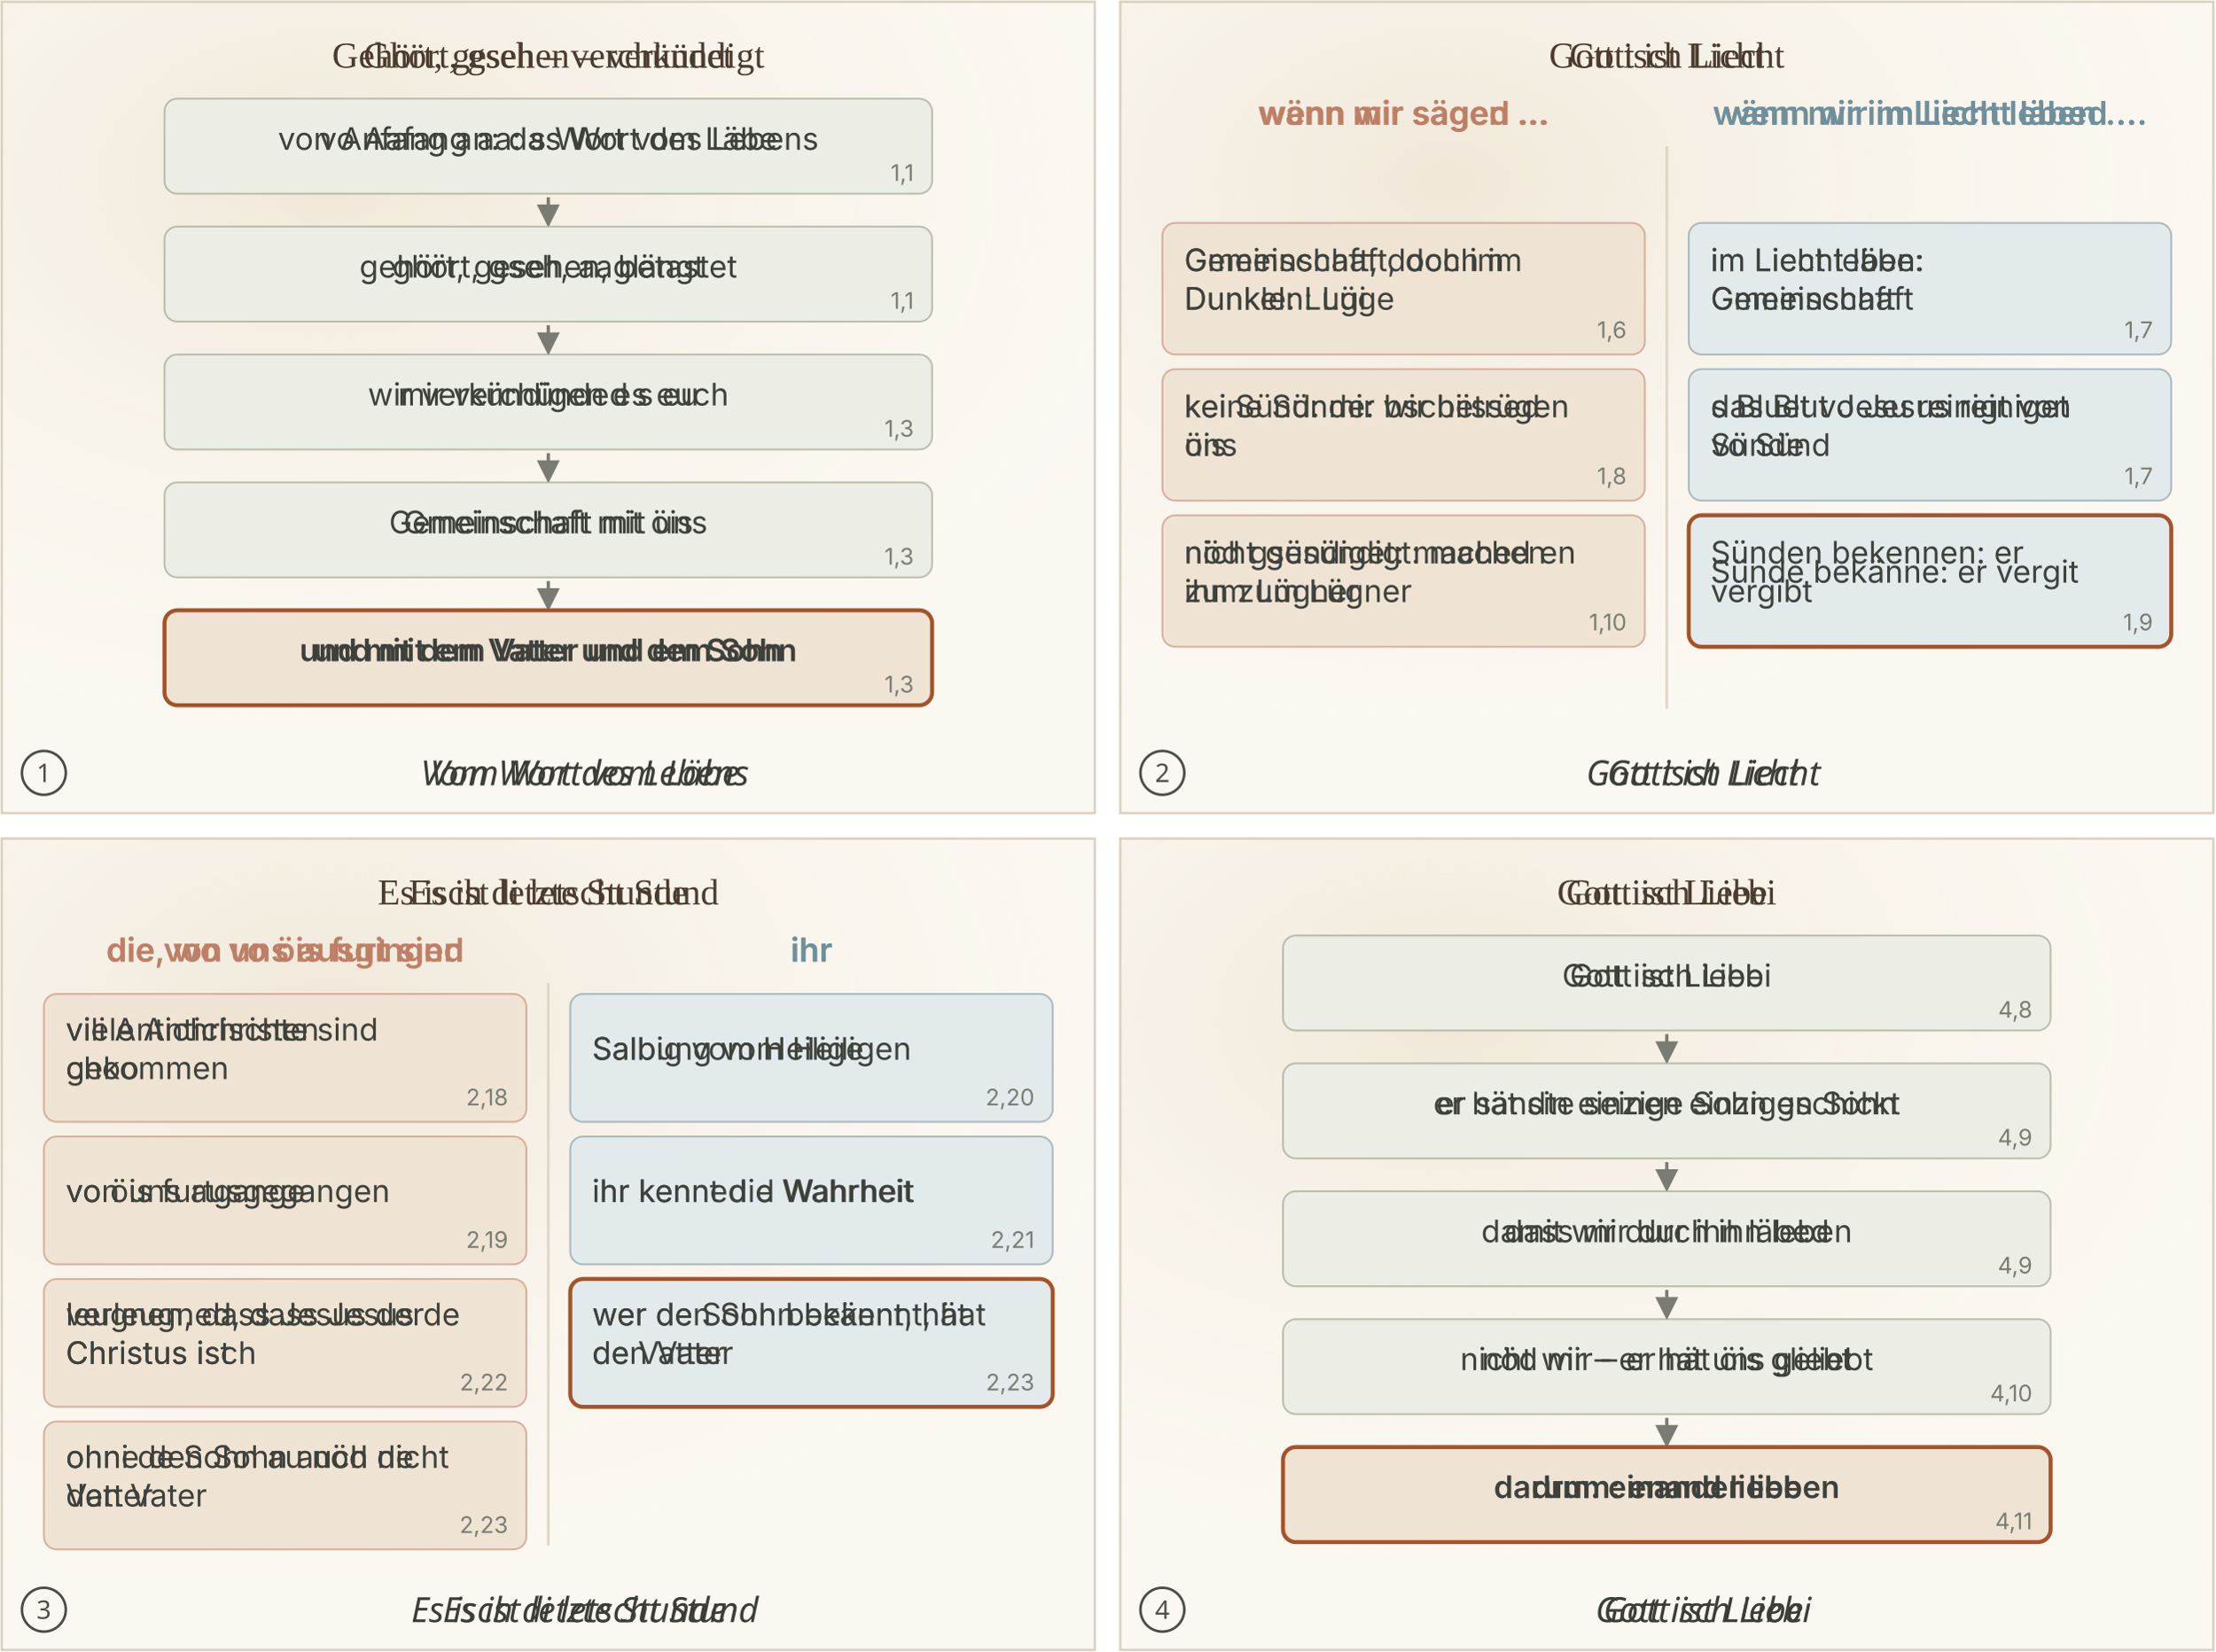
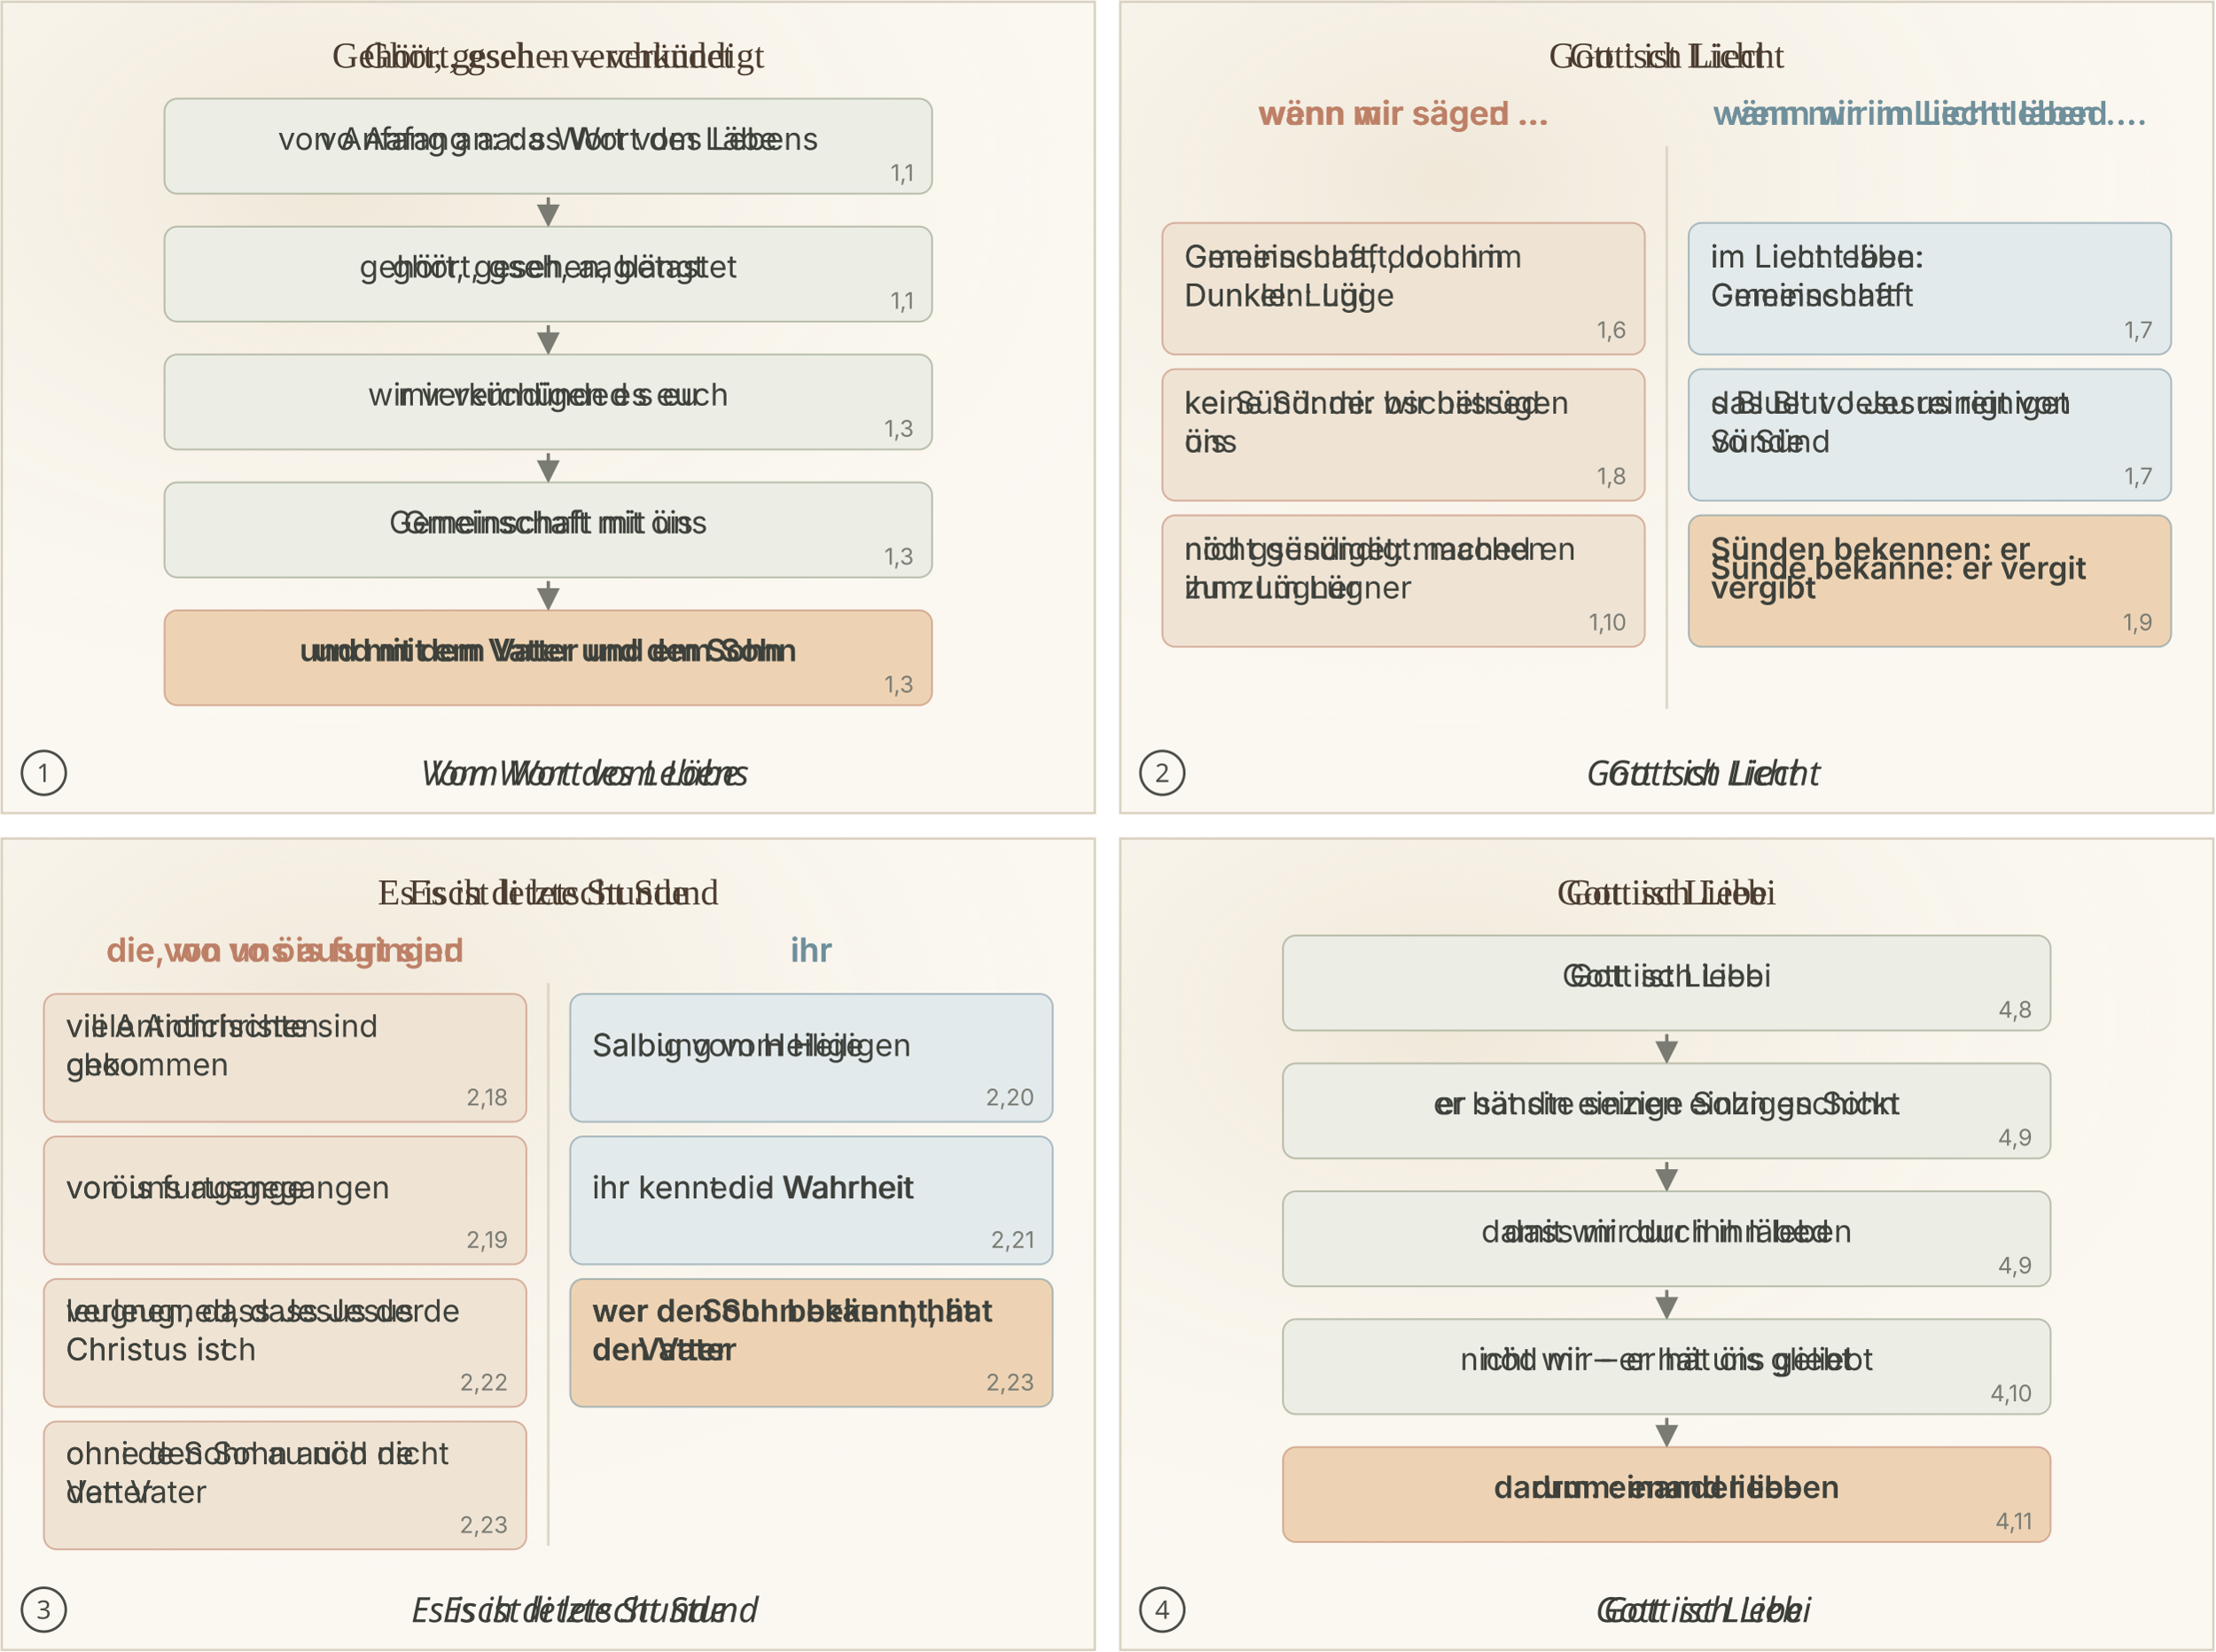
<svg xmlns="http://www.w3.org/2000/svg" viewBox="0 0 1212 904">
  <svg class="ill-tile" data-span="1" data-scene="1JN-B1" x="0" y="0" width="600" height="446" viewBox="0 0 600 446">
    <defs>
      <marker id="sk-pf" viewBox="0 0 10 10" refX="8" refY="5" markerWidth="7" markerHeight="7" orient="auto">
        <path d="M0 0L10 5L0 10z" fill="#7A7C73" />
      </marker>
      <radialGradient id="sk-wash" cx="30%" cy="25%" r="80%">
        <stop offset="0" stop-color="#EFE6D6" stop-opacity=".9" />
        <stop offset="1" stop-color="#FBF8F1" stop-opacity="0" />
      </radialGradient>
    </defs>
    <rect width="600" height="400" fill="#FBF8F1" />
    <rect width="600" height="400" fill="url(#sk-wash)" />
    <text class="lw lw-de" x="300.0" y="37.0" font-family="Georgia, 'Times New Roman', serif" font-size="20" text-anchor="middle" fill="#4A3B2E" font-weight="400">
      <tspan x="300.0" dy="0.0">Gehört, gesehen – verkündigt</tspan>
    </text>
    <text class="lw lw-gsw" x="300.0" y="37.0" font-family="Georgia, 'Times New Roman', serif" font-size="20" text-anchor="middle" fill="#4A3B2E" font-weight="400">
      <tspan x="300.0" dy="0.0">Ghört, gseh – verchündet</tspan>
    </text>
-     <rect x="90" y="54.0" width="420" height="52.0" rx="7" fill="#ECEEE6" stroke="#8A9378" stroke-width="1" stroke-opacity="0.55" />
+     <rect x="90" y="54.0" width="420" height="52.0" rx="7" fill="#ECEEE6" stroke="#8A9378" stroke-width="1" stroke-opacity=".55" />
    <text class="lw lw-de" x="300.0" y="82.0" font-family="Inter, Helvetica, Arial, sans-serif" font-size="17" text-anchor="middle" fill="#3E413B" font-weight="400">
      <tspan x="300.0" dy="0.0">von Anfang an: das Wort des Lebens</tspan>
    </text>
    <text class="lw lw-gsw" x="300.0" y="82.0" font-family="Inter, Helvetica, Arial, sans-serif" font-size="17" text-anchor="middle" fill="#3E413B" font-weight="400">
      <tspan x="300.0" dy="0.0">vo Aafang aa: s Wort vom Läbe</tspan>
    </text>
    <text x="500" y="99.0" font-family="Inter, Helvetica, Arial, sans-serif" font-size="12.5" fill="#7A7C73" text-anchor="end">1,1</text>
    <line x1="300.0" y1="108.0" x2="300.0" y2="122.0" stroke="#7A7C73" stroke-width="1.8" marker-end="url(#sk-pf)" />
-     <rect x="90" y="124.0" width="420" height="52.0" rx="7" fill="#ECEEE6" stroke="#8A9378" stroke-width="1" stroke-opacity="0.55" />
+     <rect x="90" y="124.0" width="420" height="52.0" rx="7" fill="#ECEEE6" stroke="#8A9378" stroke-width="1" stroke-opacity=".55" />
    <text class="lw lw-de" x="300.0" y="151.9" font-family="Inter, Helvetica, Arial, sans-serif" font-size="17" text-anchor="middle" fill="#3E413B" font-weight="400">
      <tspan x="300.0" dy="0.0">gehört, gesehen, betastet</tspan>
    </text>
    <text class="lw lw-gsw" x="300.0" y="151.9" font-family="Inter, Helvetica, Arial, sans-serif" font-size="17" text-anchor="middle" fill="#3E413B" font-weight="400">
      <tspan x="300.0" dy="0.0">ghört, gseh, aaglängt</tspan>
    </text>
    <text x="500" y="169.0" font-family="Inter, Helvetica, Arial, sans-serif" font-size="12.5" fill="#7A7C73" text-anchor="end">1,1</text>
    <line x1="300.0" y1="178.0" x2="300.0" y2="192.0" stroke="#7A7C73" stroke-width="1.8" marker-end="url(#sk-pf)" />
-     <rect x="90" y="194.0" width="420" height="52.0" rx="7" fill="#ECEEE6" stroke="#8A9378" stroke-width="1" stroke-opacity="0.55" />
+     <rect x="90" y="194.0" width="420" height="52.0" rx="7" fill="#ECEEE6" stroke="#8A9378" stroke-width="1" stroke-opacity=".55" />
    <text class="lw lw-de" x="300.0" y="221.9" font-family="Inter, Helvetica, Arial, sans-serif" font-size="17" text-anchor="middle" fill="#3E413B" font-weight="400">
      <tspan x="300.0" dy="0.0">wir verkündigen es euch</tspan>
    </text>
    <text class="lw lw-gsw" x="300.0" y="221.9" font-family="Inter, Helvetica, Arial, sans-serif" font-size="17" text-anchor="middle" fill="#3E413B" font-weight="400">
      <tspan x="300.0" dy="0.0">mir verchünded s eu</tspan>
    </text>
    <text x="500" y="239.0" font-family="Inter, Helvetica, Arial, sans-serif" font-size="12.5" fill="#7A7C73" text-anchor="end">1,3</text>
    <line x1="300.0" y1="248.0" x2="300.0" y2="262.0" stroke="#7A7C73" stroke-width="1.8" marker-end="url(#sk-pf)" />
-     <rect x="90" y="264.0" width="420" height="52.0" rx="7" fill="#ECEEE6" stroke="#8A9378" stroke-width="1" stroke-opacity="0.55" />
+     <rect x="90" y="264.0" width="420" height="52.0" rx="7" fill="#ECEEE6" stroke="#8A9378" stroke-width="1" stroke-opacity=".55" />
    <text class="lw lw-de" x="300.0" y="291.9" font-family="Inter, Helvetica, Arial, sans-serif" font-size="17" text-anchor="middle" fill="#3E413B" font-weight="400">
      <tspan x="300.0" dy="0.0">Gemeinschaft mit uns</tspan>
    </text>
    <text class="lw lw-gsw" x="300.0" y="291.9" font-family="Inter, Helvetica, Arial, sans-serif" font-size="17" text-anchor="middle" fill="#3E413B" font-weight="400">
      <tspan x="300.0" dy="0.0">Gmeinschaft mit öis</tspan>
    </text>
    <text x="500" y="309.0" font-family="Inter, Helvetica, Arial, sans-serif" font-size="12.5" fill="#7A7C73" text-anchor="end">1,3</text>
    <line x1="300.0" y1="318.0" x2="300.0" y2="332.0" stroke="#7A7C73" stroke-width="1.8" marker-end="url(#sk-pf)" />
-     <rect x="90" y="334.0" width="420" height="52.0" rx="7" fill="#EFE3D4" stroke="#A4532A" stroke-width="2.2" stroke-opacity="1" />
+     <rect x="90" y="334.0" width="420" height="52.0" rx="7" fill="#EDD3B4" stroke="#BD8067" stroke-width="1" stroke-opacity=".55" />
    <text class="lw lw-de" x="300.0" y="361.9" font-family="Inter, Helvetica, Arial, sans-serif" font-size="17" text-anchor="middle" fill="#3E413B" font-weight="600">
      <tspan x="300.0" dy="0.0">und mit dem Vater und dem Sohn</tspan>
    </text>
    <text class="lw lw-gsw" x="300.0" y="361.9" font-family="Inter, Helvetica, Arial, sans-serif" font-size="17" text-anchor="middle" fill="#3E413B" font-weight="600">
      <tspan x="300.0" dy="0.0">und mit em Vatter und em Sohn</tspan>
    </text>
    <text x="500" y="379.0" font-family="Inter, Helvetica, Arial, sans-serif" font-size="12.5" fill="#7A7C73" text-anchor="end">1,3</text>
    <rect x="0" y="400" width="600" height="46" fill="#FBF8F1" />
    <circle cx="24" cy="423.0" r="12" fill="none" stroke="#4A4D45" stroke-width="1.4" />
    <text x="24" y="428.0" text-anchor="middle" font-family="sans-serif" font-size="14" fill="#4A4D45" class="pn-n">1</text>
    <text class="lw lw-de" x="320.0" y="429.8" text-anchor="middle" font-family="sans-serif" font-size="19" font-style="italic" fill="#3B3D37">Vom Wort des Lebens</text>
    <text class="lw lw-gsw" x="320.0" y="429.8" text-anchor="middle" font-family="sans-serif" font-size="19" font-style="italic" fill="#3B3D37">Vom Wort vom Läbe</text>
    <rect x="1" y="1" width="598" height="444" fill="none" stroke="#D8D0C0" stroke-width="1.2" vector-effect="non-scaling-stroke" />
  </svg>
  <svg class="ill-tile" data-span="1" data-scene="1JN-B2" x="612" y="0" width="600" height="446" viewBox="0 0 600 446">
    <defs>
      <marker id="sk-pf" viewBox="0 0 10 10" refX="8" refY="5" markerWidth="7" markerHeight="7" orient="auto">
        <path d="M0 0L10 5L0 10z" fill="#7A7C73" />
      </marker>
      <radialGradient id="sk-wash" cx="30%" cy="25%" r="80%">
        <stop offset="0" stop-color="#EFE6D6" stop-opacity=".9" />
        <stop offset="1" stop-color="#FBF8F1" stop-opacity="0" />
      </radialGradient>
    </defs>
    <rect width="600" height="400" fill="#FBF8F1" />
    <rect width="600" height="400" fill="url(#sk-wash)" />
    <text class="lw lw-de" x="300.0" y="37.0" font-family="Georgia, 'Times New Roman', serif" font-size="20" text-anchor="middle" fill="#4A3B2E" font-weight="400">
      <tspan x="300.0" dy="0.0">Gott ist Licht</tspan>
    </text>
    <text class="lw lw-gsw" x="300.0" y="37.0" font-family="Georgia, 'Times New Roman', serif" font-size="20" text-anchor="middle" fill="#4A3B2E" font-weight="400">
      <tspan x="300.0" dy="0.0">Gott isch Liecht</tspan>
    </text>
    <text class="lw lw-de" x="156.0" y="68.3" font-family="Inter, Helvetica, Arial, sans-serif" font-size="18" text-anchor="middle" fill="#BD8067" font-weight="600">
      <tspan x="156.0" dy="0.0">wenn wir sagen …</tspan>
    </text>
    <text class="lw lw-gsw" x="156.0" y="68.3" font-family="Inter, Helvetica, Arial, sans-serif" font-size="18" text-anchor="middle" fill="#BD8067" font-weight="600">
      <tspan x="156.0" dy="0.0">wänn mir säged …</tspan>
    </text>
    <text class="lw lw-de" x="444.0" y="68.3" font-family="Inter, Helvetica, Arial, sans-serif" font-size="18" text-anchor="middle" fill="#6F8F9B" font-weight="600">
      <tspan x="444.0" dy="0.0">wenn wir im Licht leben …</tspan>
    </text>
    <text class="lw lw-gsw" x="444.0" y="68.3" font-family="Inter, Helvetica, Arial, sans-serif" font-size="18" text-anchor="middle" fill="#6F8F9B" font-weight="600">
      <tspan x="444.0" dy="0.0">wänn mir im Liecht läbed …</tspan>
    </text>
    <line x1="300.0" x2="300.0" y1="80" y2="388" stroke="#DDD5C6" stroke-width="1.4" />
-     <rect x="24" y="122.0" width="264" height="72" rx="7" fill="#EFE3D4" stroke="#BD8067" stroke-width="1" stroke-opacity="0.55" />
-     <text class="lw lw-de" x="36" y="158.9" font-family="Inter, Helvetica, Arial, sans-serif" font-size="17" text-anchor="start" fill="#3E413B" font-weight="400">
+     <rect x="24" y="122.0" width="264" height="72" rx="7" fill="#EFE3D4" stroke="#BD8067" stroke-width="1" stroke-opacity=".55" />
+     <text class="lw lw-de" x="36" y="156.9" font-family="Inter, Helvetica, Arial, sans-serif" font-size="17" text-anchor="start" fill="#3E413B" font-weight="400">
      <tspan x="36" dy="-10.5">Gemeinschaft, doch im</tspan>
      <tspan x="36" dy="21.1">Dunkeln: Lüge</tspan>
    </text>
-     <text class="lw lw-gsw" x="36" y="158.9" font-family="Inter, Helvetica, Arial, sans-serif" font-size="17" text-anchor="start" fill="#3E413B" font-weight="400">
+     <text class="lw lw-gsw" x="36" y="156.9" font-family="Inter, Helvetica, Arial, sans-serif" font-size="17" text-anchor="start" fill="#3E413B" font-weight="400">
      <tspan x="36" dy="-10.5">Gmeinschaft, doch im</tspan>
      <tspan x="36" dy="21.1">Dunkle: Lugi</tspan>
    </text>
    <text x="278" y="185.0" font-family="Inter, Helvetica, Arial, sans-serif" font-size="12.5" fill="#7A7C73" text-anchor="end">1,6</text>
-     <rect x="24" y="202.0" width="264" height="72" rx="7" fill="#EFE3D4" stroke="#BD8067" stroke-width="1" stroke-opacity="0.55" />
-     <text class="lw lw-de" x="36" y="238.9" font-family="Inter, Helvetica, Arial, sans-serif" font-size="17" text-anchor="start" fill="#3E413B" font-weight="400">
+     <rect x="24" y="202.0" width="264" height="72" rx="7" fill="#EFE3D4" stroke="#BD8067" stroke-width="1" stroke-opacity=".55" />
+     <text class="lw lw-de" x="36" y="236.9" font-family="Inter, Helvetica, Arial, sans-serif" font-size="17" text-anchor="start" fill="#3E413B" font-weight="400">
      <tspan x="36" dy="-10.5">keine Sünde: wir betrügen</tspan>
      <tspan x="36" dy="21.1">uns</tspan>
    </text>
-     <text class="lw lw-gsw" x="36" y="238.9" font-family="Inter, Helvetica, Arial, sans-serif" font-size="17" text-anchor="start" fill="#3E413B" font-weight="400">
+     <text class="lw lw-gsw" x="36" y="236.9" font-family="Inter, Helvetica, Arial, sans-serif" font-size="17" text-anchor="start" fill="#3E413B" font-weight="400">
      <tspan x="36" dy="-10.5">kei Sünd: mir bschiissed</tspan>
      <tspan x="36" dy="21.1">öis</tspan>
    </text>
    <text x="278" y="265.0" font-family="Inter, Helvetica, Arial, sans-serif" font-size="12.5" fill="#7A7C73" text-anchor="end">1,8</text>
-     <rect x="24" y="282.0" width="264" height="72" rx="7" fill="#EFE3D4" stroke="#BD8067" stroke-width="1" stroke-opacity="0.55" />
-     <text class="lw lw-de" x="36" y="318.9" font-family="Inter, Helvetica, Arial, sans-serif" font-size="17" text-anchor="start" fill="#3E413B" font-weight="400">
+     <rect x="24" y="282.0" width="264" height="72" rx="7" fill="#EFE3D4" stroke="#BD8067" stroke-width="1" stroke-opacity=".55" />
+     <text class="lw lw-de" x="36" y="316.9" font-family="Inter, Helvetica, Arial, sans-serif" font-size="17" text-anchor="start" fill="#3E413B" font-weight="400">
      <tspan x="36" dy="-10.5">nicht gesündigt: machen</tspan>
      <tspan x="36" dy="21.1">ihn zum Lügner</tspan>
    </text>
-     <text class="lw lw-gsw" x="36" y="318.9" font-family="Inter, Helvetica, Arial, sans-serif" font-size="17" text-anchor="start" fill="#3E413B" font-weight="400">
+     <text class="lw lw-gsw" x="36" y="316.9" font-family="Inter, Helvetica, Arial, sans-serif" font-size="17" text-anchor="start" fill="#3E413B" font-weight="400">
      <tspan x="36" dy="-10.5">nöd gsündiget: mached en</tspan>
      <tspan x="36" dy="21.1">zum Lügner</tspan>
    </text>
    <text x="278" y="345.0" font-family="Inter, Helvetica, Arial, sans-serif" font-size="12.5" fill="#7A7C73" text-anchor="end">1,10</text>
-     <rect x="312" y="122.0" width="264" height="72" rx="7" fill="#E3EAEC" stroke="#6F8F9B" stroke-width="1" stroke-opacity="0.55" />
-     <text class="lw lw-de" x="324" y="158.9" font-family="Inter, Helvetica, Arial, sans-serif" font-size="17" text-anchor="start" fill="#3E413B" font-weight="400">
+     <rect x="312" y="122.0" width="264" height="72" rx="7" fill="#E3EAEC" stroke="#6F8F9B" stroke-width="1" stroke-opacity=".55" />
+     <text class="lw lw-de" x="324" y="156.9" font-family="Inter, Helvetica, Arial, sans-serif" font-size="17" text-anchor="start" fill="#3E413B" font-weight="400">
      <tspan x="324" dy="-10.5">im Licht leben:</tspan>
      <tspan x="324" dy="21.1">Gemeinschaft</tspan>
    </text>
-     <text class="lw lw-gsw" x="324" y="158.9" font-family="Inter, Helvetica, Arial, sans-serif" font-size="17" text-anchor="start" fill="#3E413B" font-weight="400">
+     <text class="lw lw-gsw" x="324" y="156.9" font-family="Inter, Helvetica, Arial, sans-serif" font-size="17" text-anchor="start" fill="#3E413B" font-weight="400">
      <tspan x="324" dy="-10.5">im Liecht läbe:</tspan>
      <tspan x="324" dy="21.1">Gmeinschaft</tspan>
    </text>
    <text x="566" y="185.0" font-family="Inter, Helvetica, Arial, sans-serif" font-size="12.5" fill="#7A7C73" text-anchor="end">1,7</text>
-     <rect x="312" y="202.0" width="264" height="72" rx="7" fill="#E3EAEC" stroke="#6F8F9B" stroke-width="1" stroke-opacity="0.55" />
-     <text class="lw lw-de" x="324" y="238.9" font-family="Inter, Helvetica, Arial, sans-serif" font-size="17" text-anchor="start" fill="#3E413B" font-weight="400">
+     <rect x="312" y="202.0" width="264" height="72" rx="7" fill="#E3EAEC" stroke="#6F8F9B" stroke-width="1" stroke-opacity=".55" />
+     <text class="lw lw-de" x="324" y="236.9" font-family="Inter, Helvetica, Arial, sans-serif" font-size="17" text-anchor="start" fill="#3E413B" font-weight="400">
      <tspan x="324" dy="-10.5">das Blut Jesu reinigt von</tspan>
      <tspan x="324" dy="21.1">Sünde</tspan>
    </text>
-     <text class="lw lw-gsw" x="324" y="238.9" font-family="Inter, Helvetica, Arial, sans-serif" font-size="17" text-anchor="start" fill="#3E413B" font-weight="400">
+     <text class="lw lw-gsw" x="324" y="236.9" font-family="Inter, Helvetica, Arial, sans-serif" font-size="17" text-anchor="start" fill="#3E413B" font-weight="400">
      <tspan x="324" dy="-10.5">s Bluet vo Jesus reiniget</tspan>
      <tspan x="324" dy="21.1">vo Sünd</tspan>
    </text>
    <text x="566" y="265.0" font-family="Inter, Helvetica, Arial, sans-serif" font-size="12.5" fill="#7A7C73" text-anchor="end">1,7</text>
-     <rect x="312" y="282.0" width="264" height="72" rx="7" fill="#E3EAEC" stroke="#A4532A" stroke-width="2.2" stroke-opacity="1" />
-     <text class="lw lw-de" x="324" y="318.9" font-family="Inter, Helvetica, Arial, sans-serif" font-size="17" text-anchor="start" fill="#3E413B" font-weight="400">
+     <rect x="312" y="282.0" width="264" height="72" rx="7" fill="#EDD3B4" stroke="#6F8F9B" stroke-width="1" stroke-opacity=".55" />
+     <text class="lw lw-de" x="324" y="316.9" font-family="Inter, Helvetica, Arial, sans-serif" font-size="17" text-anchor="start" fill="#3E413B" font-weight="600">
      <tspan x="324" dy="-10.5">Sünden bekennen: er</tspan>
      <tspan x="324" dy="21.1">vergibt</tspan>
    </text>
-     <text class="lw lw-gsw" x="324" y="318.9" font-family="Inter, Helvetica, Arial, sans-serif" font-size="17" text-anchor="start" fill="#3E413B" font-weight="400">
+     <text class="lw lw-gsw" x="324" y="316.9" font-family="Inter, Helvetica, Arial, sans-serif" font-size="17" text-anchor="start" fill="#3E413B" font-weight="600">
      <tspan x="324" dy="0.0">Sünde bekänne: er vergit</tspan>
    </text>
    <text x="566" y="345.0" font-family="Inter, Helvetica, Arial, sans-serif" font-size="12.5" fill="#7A7C73" text-anchor="end">1,9</text>
    <rect x="0" y="400" width="600" height="46" fill="#FBF8F1" />
    <circle cx="24" cy="423.0" r="12" fill="none" stroke="#4A4D45" stroke-width="1.4" />
    <text x="24" y="428.0" text-anchor="middle" font-family="sans-serif" font-size="14" fill="#4A4D45" class="pn-n">2</text>
    <text class="lw lw-de" x="320.0" y="429.8" text-anchor="middle" font-family="sans-serif" font-size="19" font-style="italic" fill="#3B3D37">Gott ist Licht</text>
    <text class="lw lw-gsw" x="320.0" y="429.8" text-anchor="middle" font-family="sans-serif" font-size="19" font-style="italic" fill="#3B3D37">Gott isch Liecht</text>
    <rect x="1" y="1" width="598" height="444" fill="none" stroke="#D8D0C0" stroke-width="1.2" vector-effect="non-scaling-stroke" />
  </svg>
  <svg class="ill-tile" data-span="1" data-scene="1JN-B3" x="0" y="458" width="600" height="446" viewBox="0 0 600 446">
    <defs>
      <marker id="sk-pf" viewBox="0 0 10 10" refX="8" refY="5" markerWidth="7" markerHeight="7" orient="auto">
        <path d="M0 0L10 5L0 10z" fill="#7A7C73" />
      </marker>
      <radialGradient id="sk-wash" cx="30%" cy="25%" r="80%">
        <stop offset="0" stop-color="#EFE6D6" stop-opacity=".9" />
        <stop offset="1" stop-color="#FBF8F1" stop-opacity="0" />
      </radialGradient>
    </defs>
    <rect width="600" height="400" fill="#FBF8F1" />
    <rect width="600" height="400" fill="url(#sk-wash)" />
    <text class="lw lw-de" x="300.0" y="37.0" font-family="Georgia, 'Times New Roman', serif" font-size="20" text-anchor="middle" fill="#4A3B2E" font-weight="400">
      <tspan x="300.0" dy="0.0">Es ist letzte Stunde</tspan>
    </text>
    <text class="lw lw-gsw" x="300.0" y="37.0" font-family="Georgia, 'Times New Roman', serif" font-size="20" text-anchor="middle" fill="#4A3B2E" font-weight="400">
      <tspan x="300.0" dy="0.0">Es isch di letscht Stund</tspan>
    </text>
    <text class="lw lw-de" x="156.0" y="68.3" font-family="Inter, Helvetica, Arial, sans-serif" font-size="18" text-anchor="middle" fill="#BD8067" font-weight="600">
      <tspan x="156.0" dy="0.0">die von uns ausgingen</tspan>
    </text>
    <text class="lw lw-gsw" x="156.0" y="68.3" font-family="Inter, Helvetica, Arial, sans-serif" font-size="18" text-anchor="middle" fill="#BD8067" font-weight="600">
      <tspan x="156.0" dy="0.0">die, wo vo öis furt sind</tspan>
    </text>
    <text class="lw lw-de" x="444.0" y="68.3" font-family="Inter, Helvetica, Arial, sans-serif" font-size="18" text-anchor="middle" fill="#6F8F9B" font-weight="600">
      <tspan x="444.0" dy="0.0">ihr</tspan>
    </text>
    <text class="lw lw-gsw" x="444.0" y="68.3" font-family="Inter, Helvetica, Arial, sans-serif" font-size="18" text-anchor="middle" fill="#6F8F9B" font-weight="600">
      <tspan x="444.0" dy="0.0">ihr</tspan>
    </text>
    <line x1="300.0" x2="300.0" y1="80" y2="388" stroke="#DDD5C6" stroke-width="1.4" />
-     <rect x="24" y="86.0" width="264" height="70.0" rx="7" fill="#EFE3D4" stroke="#BD8067" stroke-width="1" stroke-opacity="0.55" />
-     <text class="lw lw-de" x="36" y="122.0" font-family="Inter, Helvetica, Arial, sans-serif" font-size="17" text-anchor="start" fill="#3E413B" font-weight="400">
+     <rect x="24" y="86.0" width="264" height="70.0" rx="7" fill="#EFE3D4" stroke="#BD8067" stroke-width="1" stroke-opacity=".55" />
+     <text class="lw lw-de" x="36" y="120.0" font-family="Inter, Helvetica, Arial, sans-serif" font-size="17" text-anchor="start" fill="#3E413B" font-weight="400">
      <tspan x="36" dy="-10.5">viele Antichristen</tspan>
      <tspan x="36" dy="21.1">gekommen</tspan>
    </text>
-     <text class="lw lw-gsw" x="36" y="122.0" font-family="Inter, Helvetica, Arial, sans-serif" font-size="17" text-anchor="start" fill="#3E413B" font-weight="400">
+     <text class="lw lw-gsw" x="36" y="120.0" font-family="Inter, Helvetica, Arial, sans-serif" font-size="17" text-anchor="start" fill="#3E413B" font-weight="400">
      <tspan x="36" dy="-10.5">vili Antichrischte sind</tspan>
      <tspan x="36" dy="21.1">choo</tspan>
    </text>
    <text x="278" y="147.0" font-family="Inter, Helvetica, Arial, sans-serif" font-size="12.5" fill="#7A7C73" text-anchor="end">2,18</text>
-     <rect x="24" y="164.0" width="264" height="70.0" rx="7" fill="#EFE3D4" stroke="#BD8067" stroke-width="1" stroke-opacity="0.55" />
-     <text class="lw lw-de" x="36" y="199.9" font-family="Inter, Helvetica, Arial, sans-serif" font-size="17" text-anchor="start" fill="#3E413B" font-weight="400">
+     <rect x="24" y="164.0" width="264" height="70.0" rx="7" fill="#EFE3D4" stroke="#BD8067" stroke-width="1" stroke-opacity=".55" />
+     <text class="lw lw-de" x="36" y="197.9" font-family="Inter, Helvetica, Arial, sans-serif" font-size="17" text-anchor="start" fill="#3E413B" font-weight="400">
      <tspan x="36" dy="0.0">von uns ausgegangen</tspan>
    </text>
-     <text class="lw lw-gsw" x="36" y="199.9" font-family="Inter, Helvetica, Arial, sans-serif" font-size="17" text-anchor="start" fill="#3E413B" font-weight="400">
+     <text class="lw lw-gsw" x="36" y="197.9" font-family="Inter, Helvetica, Arial, sans-serif" font-size="17" text-anchor="start" fill="#3E413B" font-weight="400">
      <tspan x="36" dy="0.0">vo öis furtgange</tspan>
    </text>
    <text x="278" y="225.0" font-family="Inter, Helvetica, Arial, sans-serif" font-size="12.5" fill="#7A7C73" text-anchor="end">2,19</text>
-     <rect x="24" y="242.0" width="264" height="70.0" rx="7" fill="#EFE3D4" stroke="#BD8067" stroke-width="1" stroke-opacity="0.55" />
-     <text class="lw lw-de" x="36" y="277.9" font-family="Inter, Helvetica, Arial, sans-serif" font-size="17" text-anchor="start" fill="#3E413B" font-weight="400">
+     <rect x="24" y="242.0" width="264" height="70.0" rx="7" fill="#EFE3D4" stroke="#BD8067" stroke-width="1" stroke-opacity=".55" />
+     <text class="lw lw-de" x="36" y="275.9" font-family="Inter, Helvetica, Arial, sans-serif" font-size="17" text-anchor="start" fill="#3E413B" font-weight="400">
      <tspan x="36" dy="-10.5">leugnen, dass Jesus der</tspan>
      <tspan x="36" dy="21.1">Christus ist</tspan>
    </text>
-     <text class="lw lw-gsw" x="36" y="277.9" font-family="Inter, Helvetica, Arial, sans-serif" font-size="17" text-anchor="start" fill="#3E413B" font-weight="400">
+     <text class="lw lw-gsw" x="36" y="275.9" font-family="Inter, Helvetica, Arial, sans-serif" font-size="17" text-anchor="start" fill="#3E413B" font-weight="400">
      <tspan x="36" dy="-10.5">verleugned, dass Jesus de</tspan>
      <tspan x="36" dy="21.1">Christus isch</tspan>
    </text>
    <text x="278" y="303.0" font-family="Inter, Helvetica, Arial, sans-serif" font-size="12.5" fill="#7A7C73" text-anchor="end">2,22</text>
-     <rect x="24" y="320.0" width="264" height="70.0" rx="7" fill="#EFE3D4" stroke="#BD8067" stroke-width="1" stroke-opacity="0.55" />
-     <text class="lw lw-de" x="36" y="355.9" font-family="Inter, Helvetica, Arial, sans-serif" font-size="17" text-anchor="start" fill="#3E413B" font-weight="400">
+     <rect x="24" y="320.0" width="264" height="70.0" rx="7" fill="#EFE3D4" stroke="#BD8067" stroke-width="1" stroke-opacity=".55" />
+     <text class="lw lw-de" x="36" y="353.9" font-family="Inter, Helvetica, Arial, sans-serif" font-size="17" text-anchor="start" fill="#3E413B" font-weight="400">
      <tspan x="36" dy="-10.5">ohne den Sohn auch nicht</tspan>
      <tspan x="36" dy="21.1">den Vater</tspan>
    </text>
-     <text class="lw lw-gsw" x="36" y="355.9" font-family="Inter, Helvetica, Arial, sans-serif" font-size="17" text-anchor="start" fill="#3E413B" font-weight="400">
+     <text class="lw lw-gsw" x="36" y="353.9" font-family="Inter, Helvetica, Arial, sans-serif" font-size="17" text-anchor="start" fill="#3E413B" font-weight="400">
      <tspan x="36" dy="-10.5">ohni de Sohn au nöd de</tspan>
      <tspan x="36" dy="21.1">Vatter</tspan>
    </text>
    <text x="278" y="381.0" font-family="Inter, Helvetica, Arial, sans-serif" font-size="12.5" fill="#7A7C73" text-anchor="end">2,23</text>
-     <rect x="312" y="86.0" width="264" height="70.0" rx="7" fill="#E3EAEC" stroke="#6F8F9B" stroke-width="1" stroke-opacity="0.55" />
-     <text class="lw lw-de" x="324" y="122.0" font-family="Inter, Helvetica, Arial, sans-serif" font-size="17" text-anchor="start" fill="#3E413B" font-weight="400">
+     <rect x="312" y="86.0" width="264" height="70.0" rx="7" fill="#E3EAEC" stroke="#6F8F9B" stroke-width="1" stroke-opacity=".55" />
+     <text class="lw lw-de" x="324" y="120.0" font-family="Inter, Helvetica, Arial, sans-serif" font-size="17" text-anchor="start" fill="#3E413B" font-weight="400">
      <tspan x="324" dy="0.0">Salbung vom Heiligen</tspan>
    </text>
-     <text class="lw lw-gsw" x="324" y="122.0" font-family="Inter, Helvetica, Arial, sans-serif" font-size="17" text-anchor="start" fill="#3E413B" font-weight="400">
+     <text class="lw lw-gsw" x="324" y="120.0" font-family="Inter, Helvetica, Arial, sans-serif" font-size="17" text-anchor="start" fill="#3E413B" font-weight="400">
      <tspan x="324" dy="0.0">Salbig vom Heilige</tspan>
    </text>
    <text x="566" y="147.0" font-family="Inter, Helvetica, Arial, sans-serif" font-size="12.5" fill="#7A7C73" text-anchor="end">2,20</text>
-     <rect x="312" y="164.0" width="264" height="70.0" rx="7" fill="#E3EAEC" stroke="#6F8F9B" stroke-width="1" stroke-opacity="0.55" />
-     <text class="lw lw-de" x="324" y="199.9" font-family="Inter, Helvetica, Arial, sans-serif" font-size="17" text-anchor="start" fill="#3E413B" font-weight="400">
+     <rect x="312" y="164.0" width="264" height="70.0" rx="7" fill="#E3EAEC" stroke="#6F8F9B" stroke-width="1" stroke-opacity=".55" />
+     <text class="lw lw-de" x="324" y="197.9" font-family="Inter, Helvetica, Arial, sans-serif" font-size="17" text-anchor="start" fill="#3E413B" font-weight="400">
      <tspan x="324" dy="0.0">ihr kennt die Wahrheit</tspan>
    </text>
-     <text class="lw lw-gsw" x="324" y="199.9" font-family="Inter, Helvetica, Arial, sans-serif" font-size="17" text-anchor="start" fill="#3E413B" font-weight="400">
+     <text class="lw lw-gsw" x="324" y="197.9" font-family="Inter, Helvetica, Arial, sans-serif" font-size="17" text-anchor="start" fill="#3E413B" font-weight="400">
      <tspan x="324" dy="0.0">ihr kenned d Wahrheit</tspan>
    </text>
    <text x="566" y="225.0" font-family="Inter, Helvetica, Arial, sans-serif" font-size="12.5" fill="#7A7C73" text-anchor="end">2,21</text>
-     <rect x="312" y="242.0" width="264" height="70.0" rx="7" fill="#E3EAEC" stroke="#A4532A" stroke-width="2.2" stroke-opacity="1" />
-     <text class="lw lw-de" x="324" y="277.9" font-family="Inter, Helvetica, Arial, sans-serif" font-size="17" text-anchor="start" fill="#3E413B" font-weight="400">
+     <rect x="312" y="242.0" width="264" height="70.0" rx="7" fill="#EDD3B4" stroke="#6F8F9B" stroke-width="1" stroke-opacity=".55" />
+     <text class="lw lw-de" x="324" y="275.9" font-family="Inter, Helvetica, Arial, sans-serif" font-size="17" text-anchor="start" fill="#3E413B" font-weight="600">
      <tspan x="324" dy="-10.5">wer den Sohn bekennt, hat</tspan>
      <tspan x="324" dy="21.1">den Vater</tspan>
    </text>
-     <text class="lw lw-gsw" x="324" y="277.9" font-family="Inter, Helvetica, Arial, sans-serif" font-size="17" text-anchor="start" fill="#3E413B" font-weight="400">
+     <text class="lw lw-gsw" x="324" y="275.9" font-family="Inter, Helvetica, Arial, sans-serif" font-size="17" text-anchor="start" fill="#3E413B" font-weight="600">
      <tspan x="324" dy="-10.5">wer de Sohn bekännt, hät</tspan>
      <tspan x="324" dy="21.1">de Vatter</tspan>
    </text>
    <text x="566" y="303.0" font-family="Inter, Helvetica, Arial, sans-serif" font-size="12.5" fill="#7A7C73" text-anchor="end">2,23</text>
    <rect x="0" y="400" width="600" height="46" fill="#FBF8F1" />
    <circle cx="24" cy="423.0" r="12" fill="none" stroke="#4A4D45" stroke-width="1.4" />
    <text x="24" y="428.0" text-anchor="middle" font-family="sans-serif" font-size="14" fill="#4A4D45" class="pn-n">3</text>
    <text class="lw lw-de" x="320.0" y="429.8" text-anchor="middle" font-family="sans-serif" font-size="19" font-style="italic" fill="#3B3D37">Es ist letzte Stunde</text>
    <text class="lw lw-gsw" x="320.0" y="429.8" text-anchor="middle" font-family="sans-serif" font-size="19" font-style="italic" fill="#3B3D37">Es isch di letscht Stund</text>
    <rect x="1" y="1" width="598" height="444" fill="none" stroke="#D8D0C0" stroke-width="1.2" vector-effect="non-scaling-stroke" />
  </svg>
  <svg class="ill-tile" data-span="1" data-scene="1JN-B4" x="612" y="458" width="600" height="446" viewBox="0 0 600 446">
    <defs>
      <marker id="sk-pf" viewBox="0 0 10 10" refX="8" refY="5" markerWidth="7" markerHeight="7" orient="auto">
        <path d="M0 0L10 5L0 10z" fill="#7A7C73" />
      </marker>
      <radialGradient id="sk-wash" cx="30%" cy="25%" r="80%">
        <stop offset="0" stop-color="#EFE6D6" stop-opacity=".9" />
        <stop offset="1" stop-color="#FBF8F1" stop-opacity="0" />
      </radialGradient>
    </defs>
    <rect width="600" height="400" fill="#FBF8F1" />
    <rect width="600" height="400" fill="url(#sk-wash)" />
    <text class="lw lw-de" x="300.0" y="37.0" font-family="Georgia, 'Times New Roman', serif" font-size="20" text-anchor="middle" fill="#4A3B2E" font-weight="400">
      <tspan x="300.0" dy="0.0">Gott ist Liebe</tspan>
    </text>
    <text class="lw lw-gsw" x="300.0" y="37.0" font-family="Georgia, 'Times New Roman', serif" font-size="20" text-anchor="middle" fill="#4A3B2E" font-weight="400">
      <tspan x="300.0" dy="0.0">Gott isch Liebi</tspan>
    </text>
-     <rect x="90" y="54.0" width="420" height="52.0" rx="7" fill="#ECEEE6" stroke="#8A9378" stroke-width="1" stroke-opacity="0.55" />
+     <rect x="90" y="54.0" width="420" height="52.0" rx="7" fill="#ECEEE6" stroke="#8A9378" stroke-width="1" stroke-opacity=".55" />
    <text class="lw lw-de" x="300.0" y="82.0" font-family="Inter, Helvetica, Arial, sans-serif" font-size="17" text-anchor="middle" fill="#3E413B" font-weight="400">
      <tspan x="300.0" dy="0.0">Gott ist Liebe</tspan>
    </text>
    <text class="lw lw-gsw" x="300.0" y="82.0" font-family="Inter, Helvetica, Arial, sans-serif" font-size="17" text-anchor="middle" fill="#3E413B" font-weight="400">
      <tspan x="300.0" dy="0.0">Gott isch Liebi</tspan>
    </text>
    <text x="500" y="99.0" font-family="Inter, Helvetica, Arial, sans-serif" font-size="12.5" fill="#7A7C73" text-anchor="end">4,8</text>
    <line x1="300.0" y1="108.0" x2="300.0" y2="122.0" stroke="#7A7C73" stroke-width="1.8" marker-end="url(#sk-pf)" />
-     <rect x="90" y="124.0" width="420" height="52.0" rx="7" fill="#ECEEE6" stroke="#8A9378" stroke-width="1" stroke-opacity="0.55" />
+     <rect x="90" y="124.0" width="420" height="52.0" rx="7" fill="#ECEEE6" stroke="#8A9378" stroke-width="1" stroke-opacity=".55" />
    <text class="lw lw-de" x="300.0" y="151.9" font-family="Inter, Helvetica, Arial, sans-serif" font-size="17" text-anchor="middle" fill="#3E413B" font-weight="400">
      <tspan x="300.0" dy="0.0">er sandte seinen einzigen Sohn</tspan>
    </text>
    <text class="lw lw-gsw" x="300.0" y="151.9" font-family="Inter, Helvetica, Arial, sans-serif" font-size="17" text-anchor="middle" fill="#3E413B" font-weight="400">
      <tspan x="300.0" dy="0.0">er hät sin einzige Sohn gschickt</tspan>
    </text>
    <text x="500" y="169.0" font-family="Inter, Helvetica, Arial, sans-serif" font-size="12.5" fill="#7A7C73" text-anchor="end">4,9</text>
    <line x1="300.0" y1="178.0" x2="300.0" y2="192.0" stroke="#7A7C73" stroke-width="1.8" marker-end="url(#sk-pf)" />
-     <rect x="90" y="194.0" width="420" height="52.0" rx="7" fill="#ECEEE6" stroke="#8A9378" stroke-width="1" stroke-opacity="0.55" />
+     <rect x="90" y="194.0" width="420" height="52.0" rx="7" fill="#ECEEE6" stroke="#8A9378" stroke-width="1" stroke-opacity=".55" />
    <text class="lw lw-de" x="300.0" y="221.9" font-family="Inter, Helvetica, Arial, sans-serif" font-size="17" text-anchor="middle" fill="#3E413B" font-weight="400">
      <tspan x="300.0" dy="0.0">damit wir durch ihn leben</tspan>
    </text>
    <text class="lw lw-gsw" x="300.0" y="221.9" font-family="Inter, Helvetica, Arial, sans-serif" font-size="17" text-anchor="middle" fill="#3E413B" font-weight="400">
      <tspan x="300.0" dy="0.0">dass mir dur ihn läbed</tspan>
    </text>
    <text x="500" y="239.0" font-family="Inter, Helvetica, Arial, sans-serif" font-size="12.5" fill="#7A7C73" text-anchor="end">4,9</text>
    <line x1="300.0" y1="248.0" x2="300.0" y2="262.0" stroke="#7A7C73" stroke-width="1.8" marker-end="url(#sk-pf)" />
-     <rect x="90" y="264.0" width="420" height="52.0" rx="7" fill="#ECEEE6" stroke="#8A9378" stroke-width="1" stroke-opacity="0.55" />
+     <rect x="90" y="264.0" width="420" height="52.0" rx="7" fill="#ECEEE6" stroke="#8A9378" stroke-width="1" stroke-opacity=".55" />
    <text class="lw lw-de" x="300.0" y="291.9" font-family="Inter, Helvetica, Arial, sans-serif" font-size="17" text-anchor="middle" fill="#3E413B" font-weight="400">
      <tspan x="300.0" dy="0.0">nicht wir – er hat uns geliebt</tspan>
    </text>
    <text class="lw lw-gsw" x="300.0" y="291.9" font-family="Inter, Helvetica, Arial, sans-serif" font-size="17" text-anchor="middle" fill="#3E413B" font-weight="400">
      <tspan x="300.0" dy="0.0">nöd mir – er hät öis gliebt</tspan>
    </text>
    <text x="500" y="309.0" font-family="Inter, Helvetica, Arial, sans-serif" font-size="12.5" fill="#7A7C73" text-anchor="end">4,10</text>
    <line x1="300.0" y1="318.0" x2="300.0" y2="332.0" stroke="#7A7C73" stroke-width="1.8" marker-end="url(#sk-pf)" />
-     <rect x="90" y="334.0" width="420" height="52.0" rx="7" fill="#EFE3D4" stroke="#A4532A" stroke-width="2.2" stroke-opacity="1" />
+     <rect x="90" y="334.0" width="420" height="52.0" rx="7" fill="#EDD3B4" stroke="#BD8067" stroke-width="1" stroke-opacity=".55" />
    <text class="lw lw-de" x="300.0" y="361.9" font-family="Inter, Helvetica, Arial, sans-serif" font-size="17" text-anchor="middle" fill="#3E413B" font-weight="600">
      <tspan x="300.0" dy="0.0">darum: einander lieben</tspan>
    </text>
    <text class="lw lw-gsw" x="300.0" y="361.9" font-family="Inter, Helvetica, Arial, sans-serif" font-size="17" text-anchor="middle" fill="#3E413B" font-weight="600">
      <tspan x="300.0" dy="0.0">drum: enand liebe</tspan>
    </text>
    <text x="500" y="379.0" font-family="Inter, Helvetica, Arial, sans-serif" font-size="12.5" fill="#7A7C73" text-anchor="end">4,11</text>
    <rect x="0" y="400" width="600" height="46" fill="#FBF8F1" />
    <circle cx="24" cy="423.0" r="12" fill="none" stroke="#4A4D45" stroke-width="1.4" />
    <text x="24" y="428.0" text-anchor="middle" font-family="sans-serif" font-size="14" fill="#4A4D45" class="pn-n">4</text>
    <text class="lw lw-de" x="320.0" y="429.8" text-anchor="middle" font-family="sans-serif" font-size="19" font-style="italic" fill="#3B3D37">Gott ist Liebe</text>
    <text class="lw lw-gsw" x="320.0" y="429.8" text-anchor="middle" font-family="sans-serif" font-size="19" font-style="italic" fill="#3B3D37">Gott isch Liebi</text>
    <rect x="1" y="1" width="598" height="444" fill="none" stroke="#D8D0C0" stroke-width="1.2" vector-effect="non-scaling-stroke" />
  </svg>
</svg>
